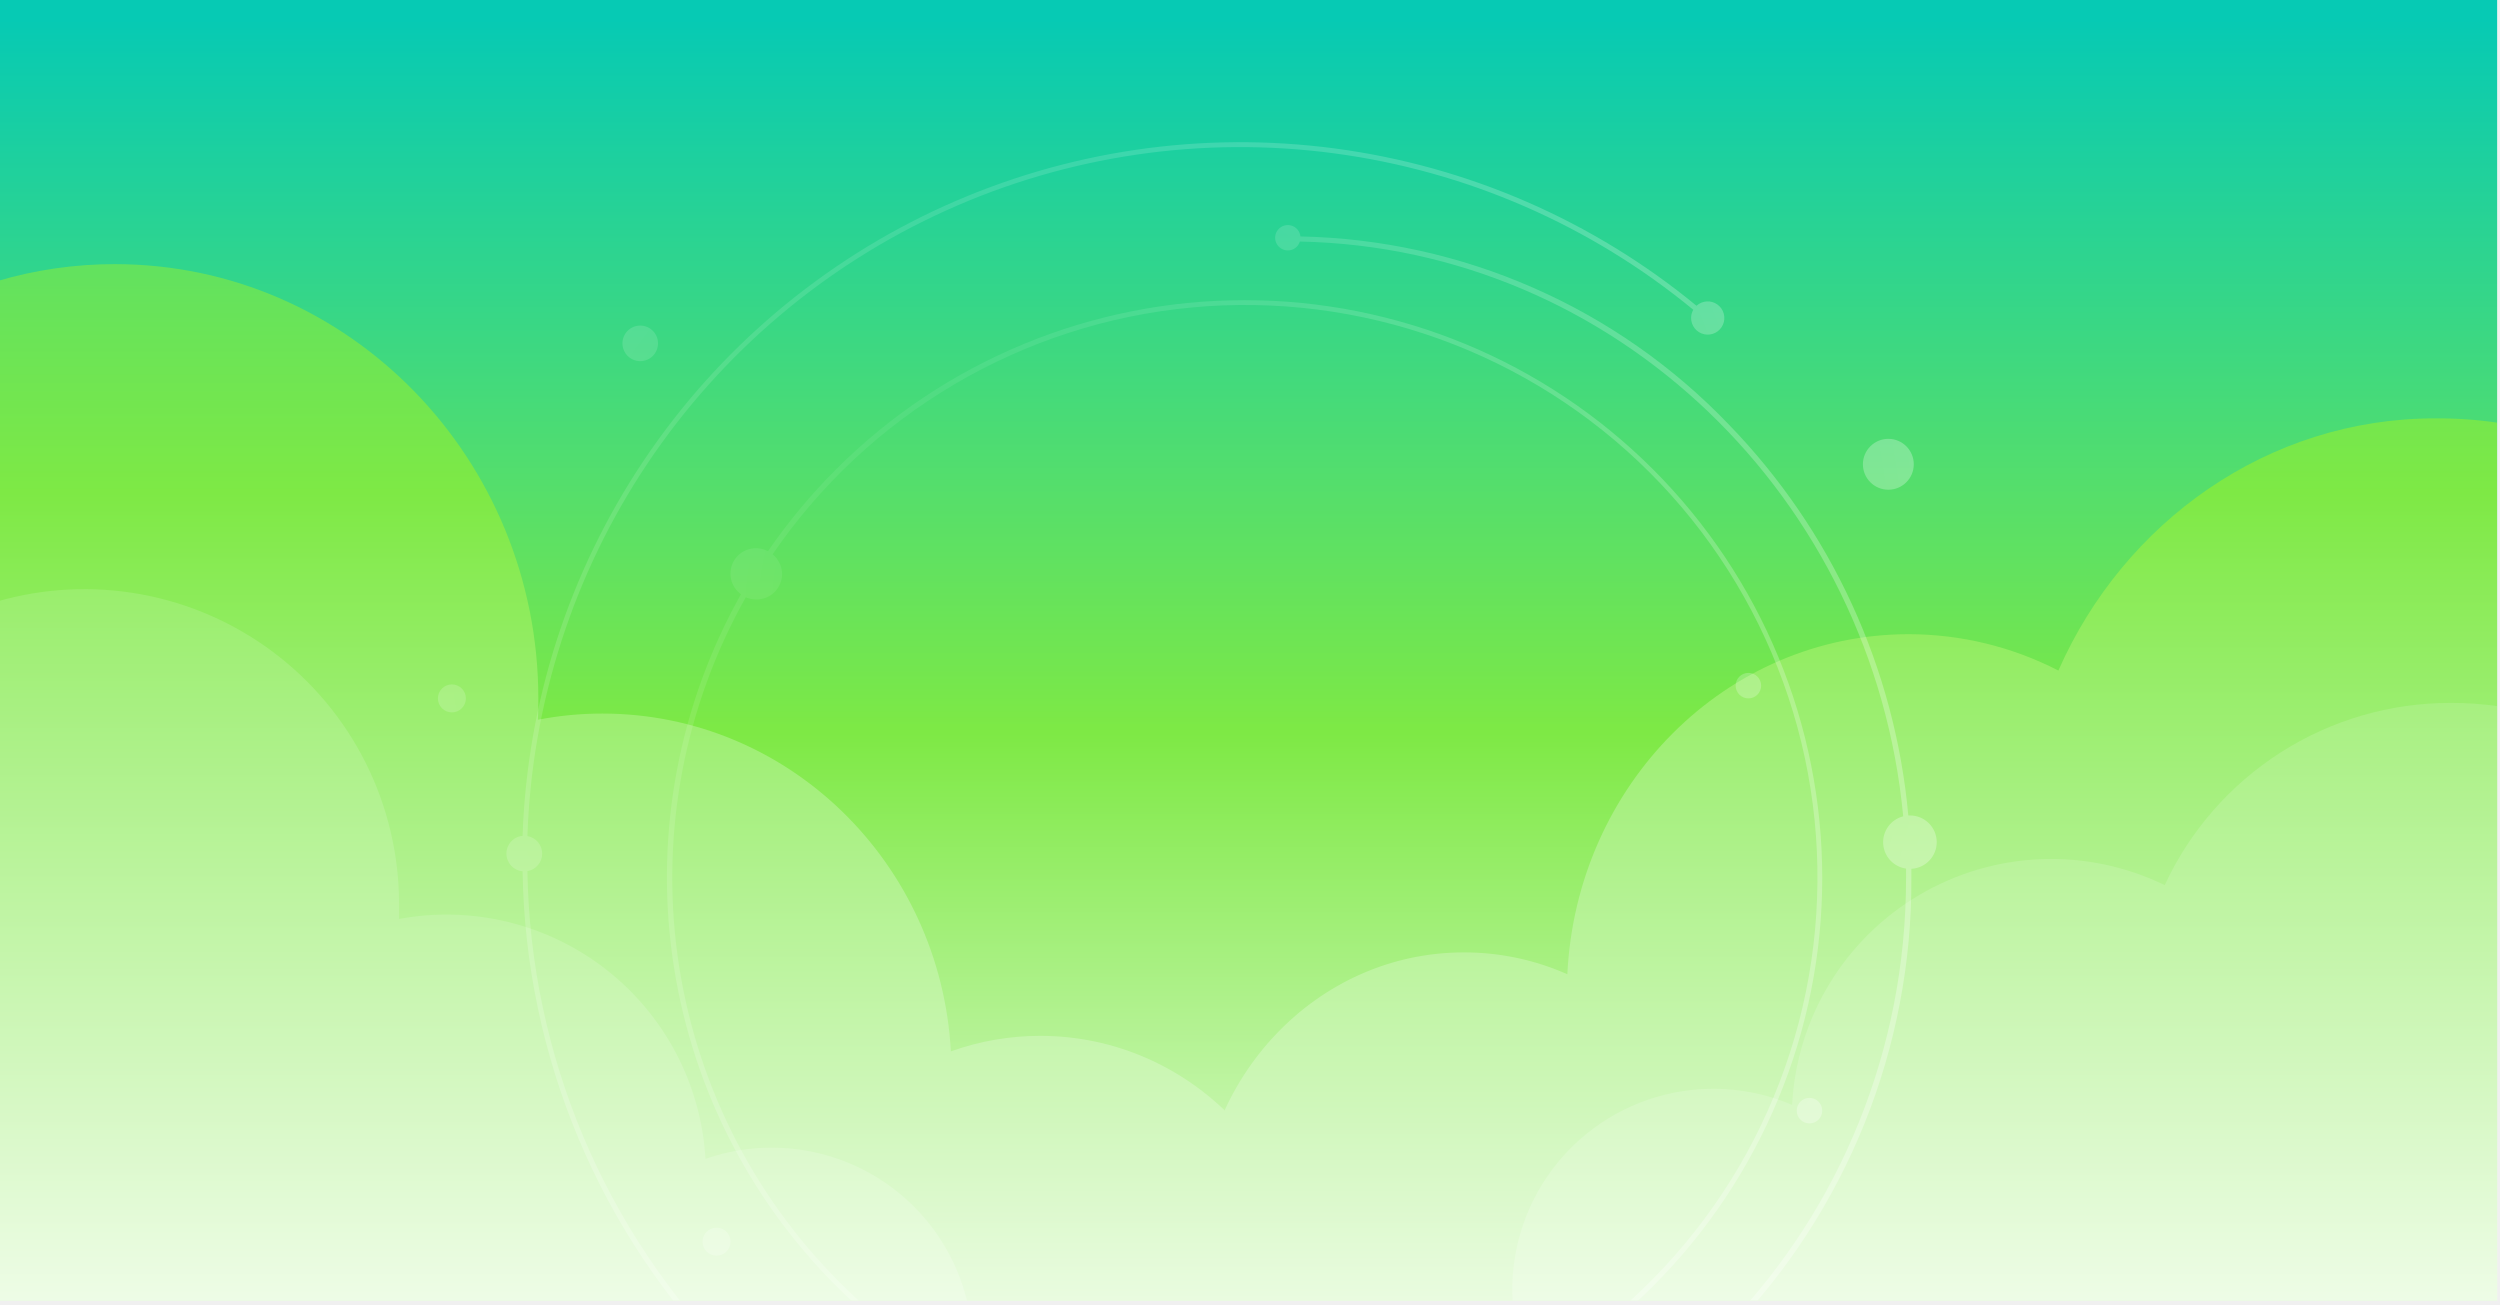
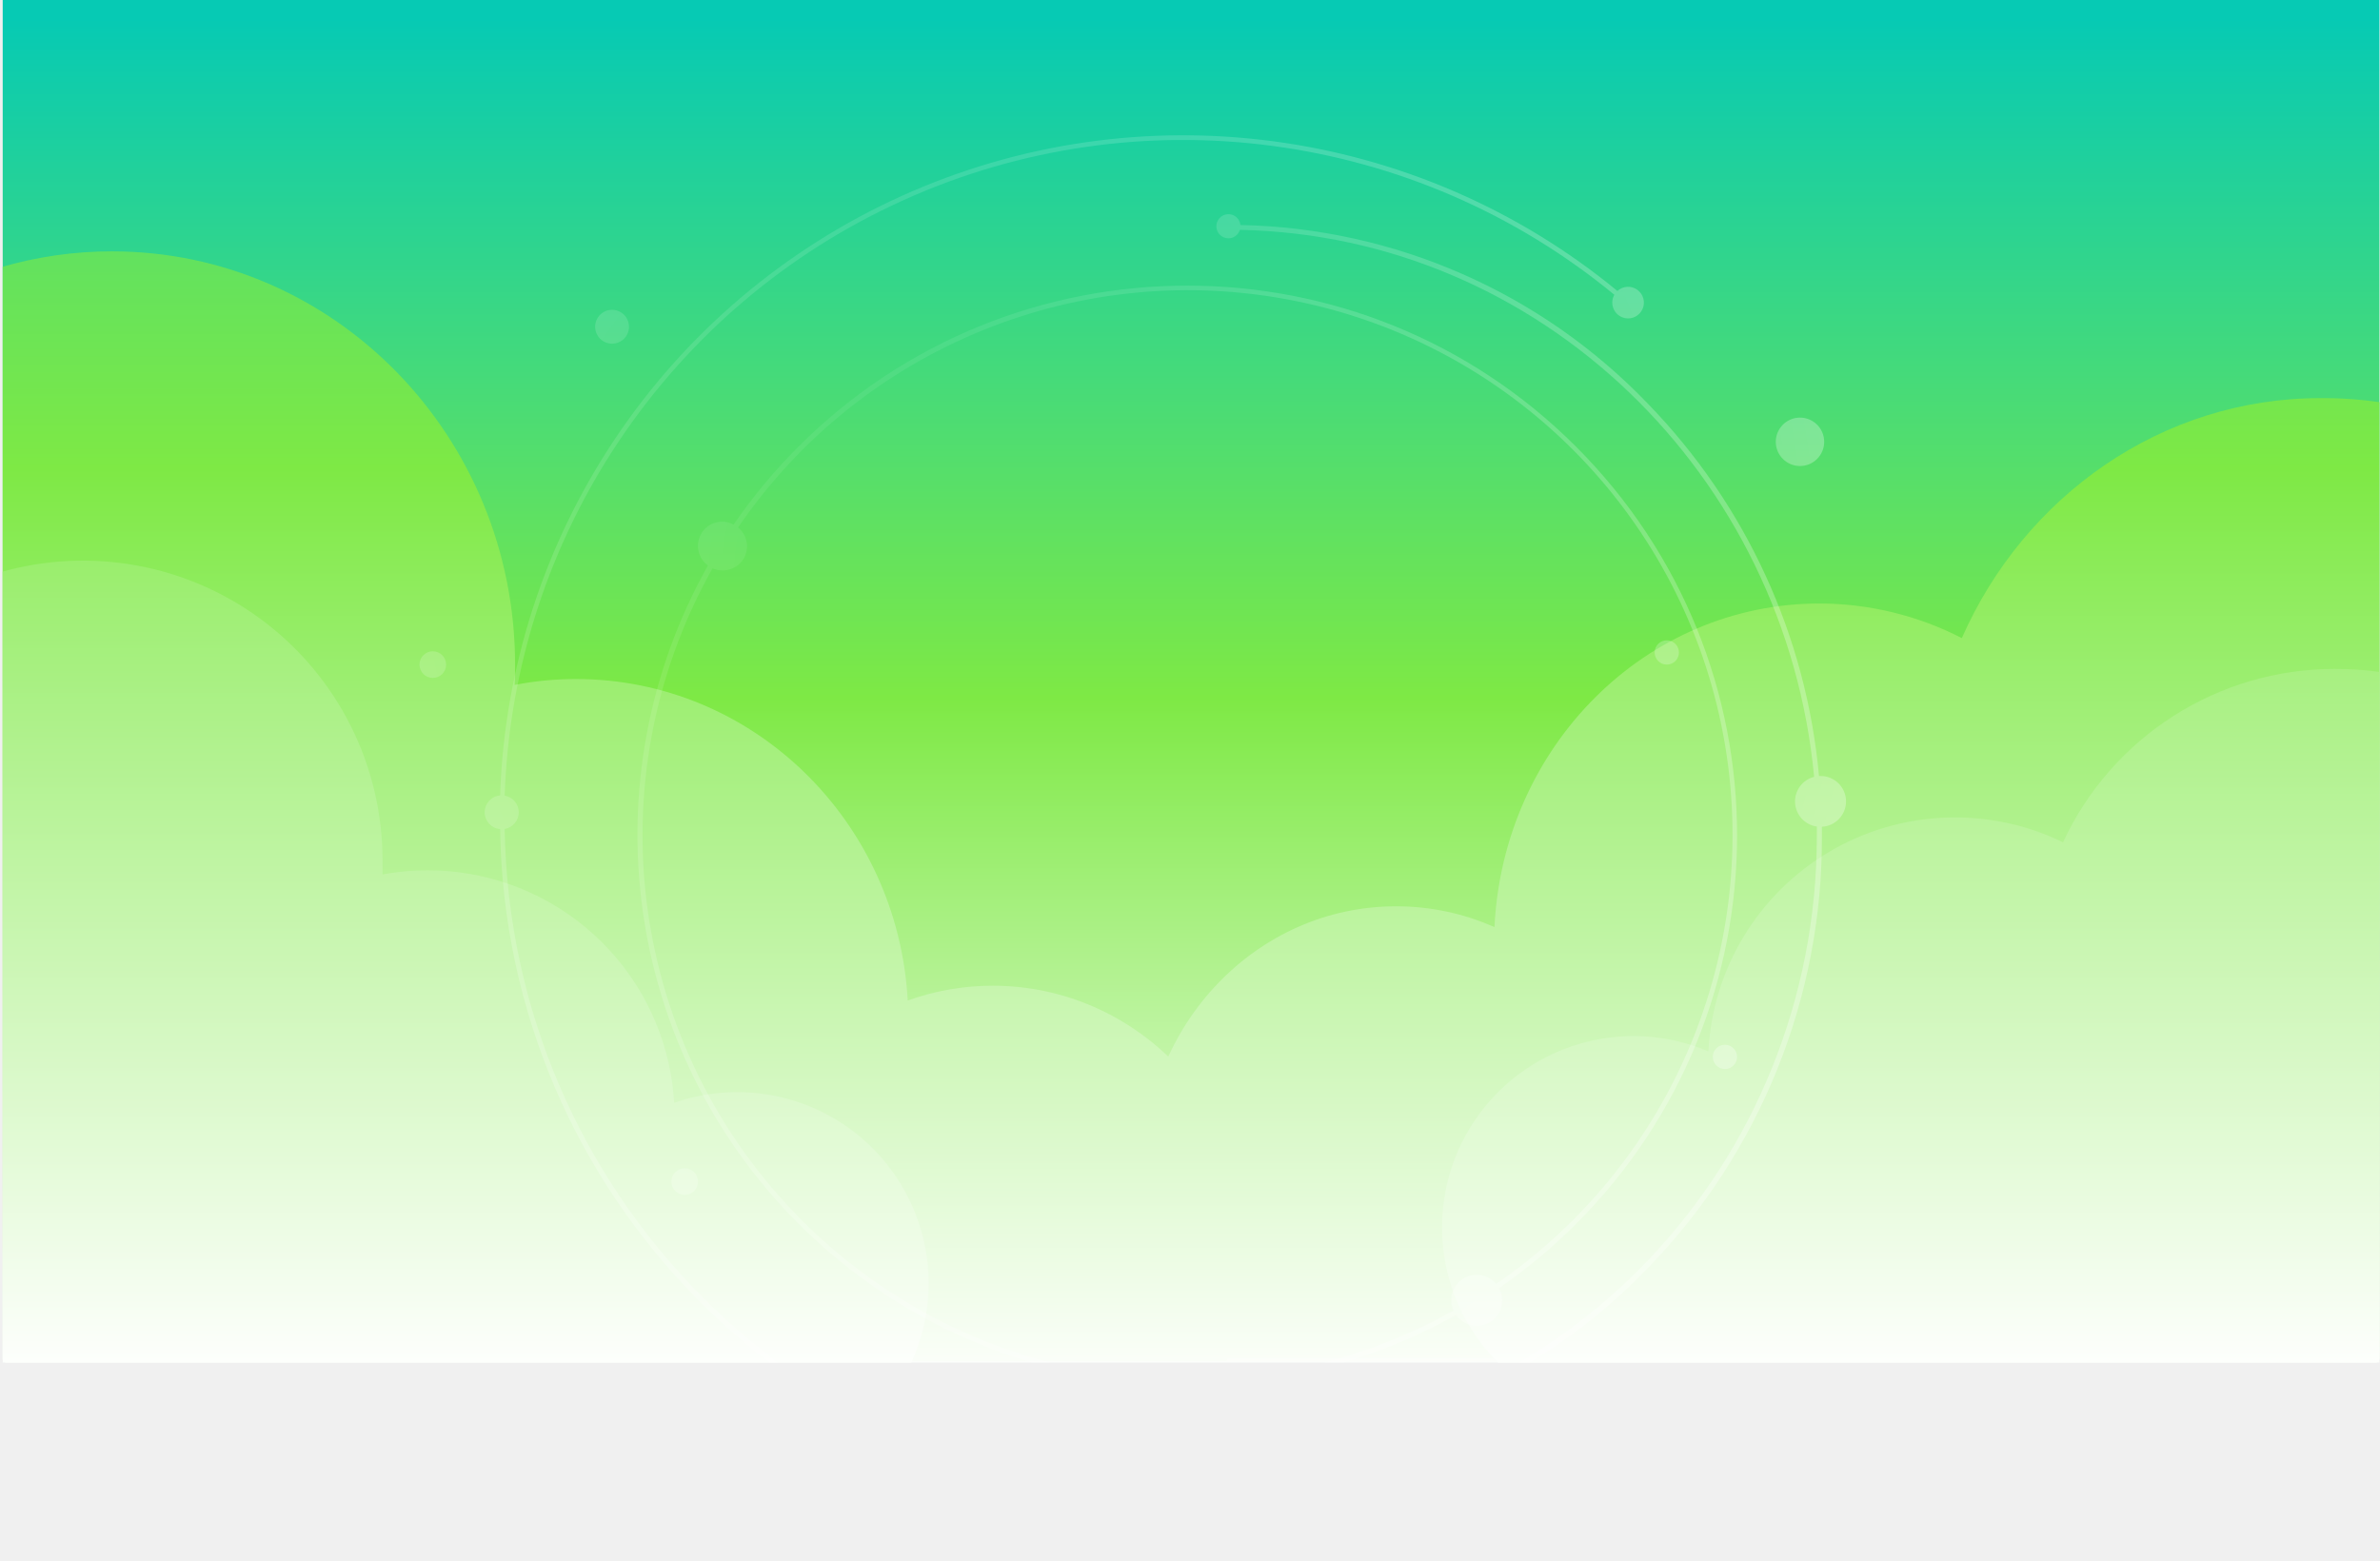
- <svg xmlns="http://www.w3.org/2000/svg" width="343" height="179" viewBox="0 0 343 179" fill="none">
-   <g clip-path="url(#clip0_1229_45)">
-     <rect width="342.61" height="178.45" fill="white" />
-     <path d="M342.61 0H0V196.45H342.61V0Z" fill="url(#paint0_linear_1229_45)" />
-     <mask id="mask0_1229_45" style="mask-type:luminance" maskUnits="userSpaceOnUse" x="0" y="0" width="343" height="197">
-       <path d="M35.68 0H306.93C316.393 0 325.468 3.759 332.16 10.45C338.851 17.142 342.61 26.217 342.61 35.68V195.93C342.61 196.068 342.555 196.2 342.458 196.298C342.36 196.395 342.228 196.45 342.09 196.45H0.52C0.452 196.45 0.384 196.437 0.321 196.41C0.258 196.384 0.201 196.346 0.152 196.298C0.104 196.249 0.066 196.192 0.04 196.129C0.013 196.066 0 195.998 0 195.93L0 35.68C0 26.217 3.759 17.142 10.45 10.45C17.142 3.759 26.217 0 35.68 0Z" fill="white" />
-     </mask>
-     <g mask="url(#mask0_1229_45)">
-       <path d="M179.85 180.23C179.865 185.748 178.695 191.204 176.42 196.23H-0.39V38.57C4.853 37.02 10.292 36.235 15.76 36.24C47.85 36.24 73.86 62.93 73.86 95.87C73.86 96.87 73.86 97.79 73.79 98.75C76.706 98.183 79.669 97.898 82.64 97.9C108.18 97.9 129.04 118.41 130.46 144.25C134.393 142.838 138.541 142.117 142.72 142.12C163.23 142.12 179.85 159.18 179.85 180.23Z" fill="url(#paint1_linear_1229_45)" />
-       <path d="M342.69 58V195.83H175.22C168.264 188.548 164.406 178.851 164.46 168.78C164.46 147.78 180.74 130.67 200.82 130.67C205.718 130.657 210.564 131.68 215.04 133.67C216.29 107.67 236.79 87.01 261.9 87.01C269.036 87.024 276.066 88.734 282.41 92C291.41 71.57 311.18 57.4 334.08 57.4C336.961 57.377 339.84 57.577 342.69 58Z" fill="url(#paint2_linear_1229_45)" />
-       <path d="M133.47 185C133.476 188.997 132.606 192.947 130.92 196.57H-0.39V82.52C6.039 80.667 12.811 80.333 19.392 81.545C25.972 82.757 32.181 85.482 37.528 89.505C42.875 93.527 47.214 98.737 50.203 104.724C53.192 110.71 54.748 117.309 54.75 124C54.75 124.7 54.75 125.39 54.75 126.08C59.715 125.157 64.821 125.3 69.726 126.502C74.632 127.703 79.226 129.935 83.202 133.049C87.179 136.163 90.447 140.087 92.79 144.562C95.133 149.036 96.496 153.958 96.79 159C100.944 157.551 105.385 157.116 109.742 157.732C114.099 158.348 118.245 159.997 121.835 162.541C125.425 165.086 128.354 168.452 130.378 172.359C132.402 176.266 133.462 180.6 133.47 185Z" fill="url(#paint3_linear_1229_45)" />
-       <path d="M342.69 96.89V196.59H215.69C211.12 192.08 208.267 186.117 207.623 179.728C206.978 173.34 208.583 166.927 212.16 161.595C215.737 156.263 221.063 152.346 227.218 150.52C233.374 148.694 239.973 149.072 245.88 151.59C246.185 145.72 247.94 140.017 250.987 134.991C254.034 129.964 258.278 125.77 263.341 122.784C268.404 119.798 274.128 118.113 280.002 117.878C285.875 117.643 291.715 118.867 297 121.44C300.463 113.97 305.991 107.647 312.932 103.217C319.873 98.787 327.936 96.436 336.17 96.44C338.351 96.428 340.531 96.578 342.69 96.89Z" fill="url(#paint4_linear_1229_45)" />
-       <path d="M226.79 64.39C211.926 49.529 191.768 41.181 170.75 41.181C149.731 41.181 129.574 49.529 114.71 64.39C111.258 67.844 108.128 71.607 105.36 75.63C104.58 75.211 103.671 75.105 102.815 75.331C101.96 75.558 101.222 76.101 100.752 76.851C100.282 77.6 100.114 78.501 100.283 79.37C100.451 80.238 100.944 81.011 101.66 81.53C93.197 96.599 89.887 114.021 92.236 131.144C94.584 148.267 102.462 164.154 114.67 176.388C126.878 188.622 142.748 196.534 159.866 198.919C176.984 201.304 194.413 198.031 209.5 189.6C210.039 190.365 210.85 190.894 211.767 191.08C212.684 191.265 213.637 191.093 214.43 190.597C215.224 190.102 215.798 189.322 216.034 188.416C216.27 187.511 216.15 186.55 215.7 185.73C219.667 182.983 223.379 179.884 226.79 176.47C234.152 169.112 239.992 160.376 243.976 150.761C247.961 141.145 250.012 130.839 250.012 120.43C250.012 110.022 247.961 99.715 243.976 90.1C239.992 80.484 234.152 71.748 226.79 64.39ZM215.28 185.11C214.797 184.532 214.148 184.116 213.421 183.921C212.693 183.725 211.923 183.759 211.216 184.017C210.508 184.275 209.897 184.745 209.467 185.363C209.036 185.981 208.807 186.717 208.81 187.47C208.807 187.981 208.916 188.486 209.13 188.95C194.192 197.318 176.927 200.574 159.967 198.221C143.007 195.869 127.281 188.037 115.184 175.919C103.088 163.801 95.284 148.06 92.961 131.096C90.639 114.132 93.925 96.874 102.32 81.95C102.762 82.14 103.239 82.239 103.72 82.24C104.448 82.261 105.165 82.052 105.768 81.644C106.372 81.236 106.832 80.648 107.084 79.964C107.336 79.281 107.367 78.535 107.172 77.833C106.978 77.13 106.568 76.507 106 76.05C112.51 66.529 121.038 58.558 130.977 52.705C140.916 46.852 152.022 43.261 163.506 42.186C174.99 41.111 186.57 42.579 197.423 46.485C208.276 50.392 218.134 56.641 226.299 64.789C234.463 72.937 240.732 82.783 244.66 93.628C248.589 104.472 250.08 116.049 249.028 127.536C247.976 139.022 244.407 150.135 238.574 160.086C232.741 170.037 224.788 178.581 215.28 185.11Z" fill="url(#paint5_radial_1229_45)" />
-       <path d="M87.84 49.55C89.188 49.55 90.28 48.458 90.28 47.11C90.28 45.762 89.188 44.67 87.84 44.67C86.492 44.67 85.4 45.762 85.4 47.11C85.4 48.458 86.492 49.55 87.84 49.55Z" fill="url(#paint6_radial_1229_45)" />
-       <path d="M62 97.74C63.06 97.74 63.92 96.881 63.92 95.82C63.92 94.76 63.06 93.9 62 93.9C60.94 93.9 60.08 94.76 60.08 95.82C60.08 96.881 60.94 97.74 62 97.74Z" fill="url(#paint7_radial_1229_45)" />
-       <path d="M98.31 172.28C99.37 172.28 100.23 171.421 100.23 170.36C100.23 169.3 99.37 168.44 98.31 168.44C97.249 168.44 96.39 169.3 96.39 170.36C96.39 171.421 97.249 172.28 98.31 172.28Z" fill="url(#paint8_radial_1229_45)" />
-       <path d="M169.88 213.82C169.325 213.821 168.79 214.025 168.376 214.394C167.961 214.762 167.696 215.269 167.63 215.82C142.401 215.136 118.411 204.738 100.661 186.797C82.912 168.855 72.773 144.755 72.36 119.52C72.927 119.423 73.442 119.128 73.813 118.688C74.184 118.248 74.388 117.691 74.388 117.115C74.388 116.539 74.184 115.982 73.813 115.542C73.442 115.102 72.927 114.807 72.36 114.71C72.974 96.455 78.688 78.737 88.853 63.562C99.018 48.386 113.229 36.36 129.877 28.845C146.524 21.33 164.944 18.626 183.049 21.039C201.154 23.453 218.222 30.887 232.32 42.5C232.123 42.84 232.019 43.227 232.02 43.62C232.017 44.144 232.195 44.652 232.523 45.06C232.851 45.469 233.31 45.751 233.822 45.861C234.334 45.971 234.868 45.901 235.335 45.663C235.802 45.425 236.172 45.034 236.384 44.555C236.596 44.076 236.637 43.539 236.5 43.034C236.363 42.528 236.056 42.086 235.63 41.78C235.205 41.474 234.688 41.325 234.165 41.355C233.642 41.386 233.146 41.596 232.76 41.95C218.56 30.267 201.374 22.79 183.146 20.367C164.918 17.944 146.375 20.67 129.617 28.238C112.858 35.806 98.551 47.913 88.316 63.19C78.08 78.466 72.325 96.302 71.7 114.68C71.093 114.735 70.529 115.015 70.119 115.465C69.708 115.914 69.481 116.501 69.481 117.11C69.481 117.719 69.708 118.306 70.119 118.756C70.529 119.205 71.093 119.485 71.7 119.54C72.082 144.975 82.288 169.277 100.182 187.357C118.076 205.437 142.27 215.895 167.7 216.54C167.781 216.963 167.981 217.354 168.277 217.667C168.572 217.98 168.95 218.203 169.367 218.31C169.784 218.416 170.223 218.402 170.633 218.268C171.042 218.135 171.405 217.888 171.679 217.556C171.953 217.224 172.127 216.821 172.181 216.394C172.235 215.966 172.166 215.533 171.982 215.143C171.799 214.754 171.509 214.424 171.145 214.194C170.782 213.963 170.36 213.84 169.93 213.84L169.88 213.82Z" fill="url(#paint9_radial_1229_45)" />
-       <path d="M265.72 115.54C265.717 114.568 265.329 113.637 264.641 112.951C263.953 112.265 263.021 111.88 262.05 111.88H261.82C259.989 91.699 251.287 72.757 237.17 58.22C229.553 50.272 220.443 43.903 210.362 39.48C200.281 35.056 189.426 32.664 178.42 32.44C178.385 32.105 178.254 31.788 178.042 31.526C177.831 31.264 177.548 31.07 177.228 30.965C176.908 30.861 176.565 30.852 176.24 30.939C175.914 31.026 175.622 31.205 175.396 31.455C175.171 31.705 175.023 32.015 174.97 32.347C174.918 32.68 174.963 33.02 175.099 33.328C175.236 33.635 175.459 33.896 175.742 34.079C176.024 34.263 176.353 34.36 176.69 34.36C177.059 34.361 177.419 34.243 177.717 34.023C178.014 33.803 178.232 33.493 178.34 33.14C221.59 34 257 68.35 261.12 112C260.299 112.209 259.576 112.697 259.074 113.38C258.573 114.063 258.324 114.899 258.37 115.745C258.416 116.591 258.754 117.395 259.327 118.02C259.899 118.644 260.671 119.051 261.51 119.17C261.51 119.61 261.51 120.06 261.51 120.51C261.51 167.85 224.76 206.51 179.1 207.85C179.012 207.288 178.715 206.78 178.268 206.427C177.822 206.074 177.259 205.903 176.691 205.947C176.124 205.991 175.594 206.247 175.208 206.665C174.822 207.083 174.607 207.631 174.607 208.2C174.607 208.769 174.822 209.317 175.208 209.735C175.594 210.152 176.124 210.409 176.691 210.453C177.259 210.497 177.822 210.326 178.268 209.973C178.715 209.62 179.012 209.112 179.1 208.55C201.095 207.927 221.962 198.673 237.19 182.79C253.364 166.106 262.357 143.747 262.24 120.51C262.24 120.07 262.24 119.64 262.24 119.2C263.178 119.151 264.062 118.745 264.709 118.064C265.357 117.383 265.718 116.479 265.72 115.54Z" fill="url(#paint10_radial_1229_45)" />
-       <path d="M248.26 154.13C249.226 154.13 250.01 153.346 250.01 152.38C250.01 151.413 249.226 150.63 248.26 150.63C247.293 150.63 246.51 151.413 246.51 152.38C246.51 153.346 247.293 154.13 248.26 154.13Z" fill="url(#paint11_radial_1229_45)" />
-       <path d="M239.88 95.82C240.846 95.82 241.63 95.037 241.63 94.07C241.63 93.104 240.846 92.32 239.88 92.32C238.913 92.32 238.13 93.104 238.13 94.07C238.13 95.037 238.913 95.82 239.88 95.82Z" fill="url(#paint12_radial_1229_45)" />
-       <path d="M259.08 67.19C261.007 67.19 262.57 65.627 262.57 63.7C262.57 61.773 261.007 60.21 259.08 60.21C257.152 60.21 255.59 61.773 255.59 63.7C255.59 65.627 257.152 67.19 259.08 67.19Z" fill="url(#paint13_radial_1229_45)" />
+ <svg xmlns="http://www.w3.org/2000/svg" xmlns:xlink="http://www.w3.org/1999/xlink" viewBox="0 0 343.08 225">
+   <defs>
+     <style>.cls-1{fill:none;}.cls-2{fill:url(#linear-gradient);}.cls-3{clip-path:url(#clip-path);}.cls-4{fill:url(#linear-gradient-2);}.cls-5{fill:url(#linear-gradient-3);}.cls-6{fill:url(#linear-gradient-4);}.cls-7{fill:url(#linear-gradient-5);}.cls-8{fill:url(#radial-gradient);}</style>
+     <linearGradient id="linear-gradient" x1="171.7" y1="198.66" x2="171.7" y2="2.55" gradientUnits="userSpaceOnUse">
+       <stop offset="0" stop-color="#fff" />
+       <stop offset="0.5" stop-color="#7ee945" />
+       <stop offset="1" stop-color="#06cab4" />
+     </linearGradient>
+     <clipPath id="clip-path" transform="translate(0.39)">
+       <path class="cls-1" d="M35.68,0H306.93a35.68,35.68,0,0,1,35.68,35.68V195.93a.52.52,0,0,1-.52.52H.52a.52.52,0,0,1-.52-.52V35.68A35.68,35.68,0,0,1,35.68,0Z" />
+     </clipPath>
+     <linearGradient id="linear-gradient-2" x1="89.73" y1="201.12" x2="89.73" y2="-65.9" xlink:href="#linear-gradient" />
+     <linearGradient id="linear-gradient-3" x1="253.57" y1="201.12" x2="253.57" y2="-65.9" xlink:href="#linear-gradient" />
+     <linearGradient id="linear-gradient-4" x1="66.54" y1="198.66" x2="66.54" y2="-101.19" xlink:href="#linear-gradient" />
+     <linearGradient id="linear-gradient-5" x1="275.12" y1="198.66" x2="275.12" y2="-101.19" xlink:href="#linear-gradient" />
+     <radialGradient id="radial-gradient" cx="137.28" cy="83.23" r="232.29" gradientUnits="userSpaceOnUse">
+       <stop offset="0" stop-color="#fff" stop-opacity="0" />
+       <stop offset="1" stop-color="#fff" stop-opacity="0.5" />
+     </radialGradient>
+   </defs>
+   <g id="Layer_2" data-name="Layer 2">
+     <g id="Layer_1-2" data-name="Layer 1">
+       <rect class="cls-2" x="0.39" width="342.61" height="196.45" />
+       <g class="cls-3">
+         <path class="cls-4" d="M179.85,180.23a38.54,38.54,0,0,1-3.43,16H-.39V38.57a56.76,56.76,0,0,1,16.15-2.33c32.09,0,58.1,26.69,58.1,59.63,0,1,0,1.92-.07,2.88a46.19,46.19,0,0,1,8.85-.85c25.54,0,46.4,20.51,47.82,46.35a36.19,36.19,0,0,1,12.26-2.13C163.23,142.12,179.85,159.18,179.85,180.23Z" transform="translate(0.39)" />
+         <path class="cls-5" d="M342.69,58V195.83H175.22a38.86,38.86,0,0,1-10.76-27.05c0-21,16.28-38.11,36.36-38.11a34.77,34.77,0,0,1,14.22,3c1.25-26,21.75-46.66,46.86-46.66A45,45,0,0,1,282.41,92c9-20.43,28.77-34.6,51.67-34.6A55.57,55.57,0,0,1,342.69,58Z" transform="translate(0.39)" />
+         <path class="cls-6" d="M133.47,185a27.32,27.32,0,0,1-2.55,11.57H-.39V82.52A43.18,43.18,0,0,1,54.75,124c0,.7,0,1.39,0,2.08A35.59,35.59,0,0,1,96.79,159a27.59,27.59,0,0,1,36.68,26Z" transform="translate(0.39)" />
+         <path class="cls-7" d="M342.69,96.89v99.7h-127a27.58,27.58,0,0,1,30.19-45A35.59,35.59,0,0,1,297,121.44a43.15,43.15,0,0,1,39.17-25A43.93,43.93,0,0,1,342.69,96.89Z" transform="translate(0.39)" />
+         <path class="cls-8" d="M226.79,64.39a79.26,79.26,0,0,0-112.08,0,80.23,80.23,0,0,0-9.35,11.24,3.49,3.49,0,0,0-3.7,5.9A79.31,79.31,0,0,0,209.5,189.6a3.66,3.66,0,0,0,6.2-3.87,80.32,80.32,0,0,0,11.09-9.26,79.23,79.23,0,0,0,0-112.08ZM215.28,185.11a3.66,3.66,0,0,0-6.47,2.36,3.48,3.48,0,0,0,.32,1.48,78.52,78.52,0,0,1-106.81-107,3.57,3.57,0,0,0,1.4.29A3.48,3.48,0,0,0,106,76.05,78.53,78.53,0,1,1,215.28,185.11Z" transform="translate(0.39)" />
+         <circle class="cls-8" cx="88.23" cy="47.11" r="2.44" />
+         <circle class="cls-8" cx="62.39" cy="95.82" r="1.92" />
+         <circle class="cls-8" cx="98.7" cy="170.36" r="1.92" />
+         <path class="cls-8" d="M169.88,213.82a2.27,2.27,0,0,0-2.25,2,97.94,97.94,0,0,1-95.27-96.3,2.44,2.44,0,0,0,0-4.81A97.82,97.82,0,0,1,232.32,42.5a2.23,2.23,0,0,0-.3,1.12,2.28,2.28,0,1,0,.74-1.67A98.52,98.52,0,0,0,71.7,114.68a2.44,2.44,0,0,0,0,4.86,98.51,98.51,0,0,0,96,97,2.27,2.27,0,1,0,2.23-2.7Z" transform="translate(0.39)" />
+         <path class="cls-8" d="M265.72,115.54a3.67,3.67,0,0,0-3.67-3.66h-.23a88.5,88.5,0,0,0-24.65-53.66,83.73,83.73,0,0,0-58.75-25.78,1.74,1.74,0,1,0-1.73,1.92,1.72,1.72,0,0,0,1.65-1.22C221.59,34,257,68.35,261.12,112a3.66,3.66,0,0,0,.39,7.17c0,.44,0,.89,0,1.34,0,47.34-36.75,86-82.41,87.34a2.26,2.26,0,1,0,0,.7,83.76,83.76,0,0,0,58.09-25.76,88.83,88.83,0,0,0,25.05-62.28c0-.44,0-.87,0-1.31A3.67,3.67,0,0,0,265.72,115.54Z" transform="translate(0.39)" />
+         <circle class="cls-8" cx="248.65" cy="152.38" r="1.75" />
+         <circle class="cls-8" cx="141.12" cy="223.25" r="1.75" />
+         <circle class="cls-8" cx="240.27" cy="94.07" r="1.75" />
+         <circle class="cls-8" cx="259.47" cy="63.7" r="3.49" />
+       </g>
    </g>
  </g>
-   <defs>
-     <linearGradient id="paint0_linear_1229_45" x1="171.31" y1="198.66" x2="171.31" y2="2.55" gradientUnits="userSpaceOnUse">
-       <stop stop-color="white" />
-       <stop offset="0.5" stop-color="#7EE945" />
-       <stop offset="1" stop-color="#06CAB4" />
-     </linearGradient>
-     <linearGradient id="paint1_linear_1229_45" x1="89.73" y1="201.12" x2="89.73" y2="-65.9" gradientUnits="userSpaceOnUse">
-       <stop stop-color="white" />
-       <stop offset="0.5" stop-color="#7EE945" />
-       <stop offset="1" stop-color="#06CAB4" />
-     </linearGradient>
-     <linearGradient id="paint2_linear_1229_45" x1="253.57" y1="201.12" x2="253.57" y2="-65.9" gradientUnits="userSpaceOnUse">
-       <stop stop-color="white" />
-       <stop offset="0.5" stop-color="#7EE945" />
-       <stop offset="1" stop-color="#06CAB4" />
-     </linearGradient>
-     <linearGradient id="paint3_linear_1229_45" x1="66.54" y1="198.66" x2="66.54" y2="-101.19" gradientUnits="userSpaceOnUse">
-       <stop stop-color="white" />
-       <stop offset="0.5" stop-color="#7EE945" />
-       <stop offset="1" stop-color="#06CAB4" />
-     </linearGradient>
-     <linearGradient id="paint4_linear_1229_45" x1="275.12" y1="198.66" x2="275.12" y2="-101.19" gradientUnits="userSpaceOnUse">
-       <stop stop-color="white" />
-       <stop offset="0.5" stop-color="#7EE945" />
-       <stop offset="1" stop-color="#06CAB4" />
-     </linearGradient>
-     <radialGradient id="paint5_radial_1229_45" cx="0" cy="0" r="1" gradientUnits="userSpaceOnUse" gradientTransform="translate(137.28 83.2301) scale(232.29 232.29)">
-       <stop stop-color="white" stop-opacity="0" />
-       <stop offset="1" stop-color="white" stop-opacity="0.5" />
-     </radialGradient>
-     <radialGradient id="paint6_radial_1229_45" cx="0" cy="0" r="1" gradientUnits="userSpaceOnUse" gradientTransform="translate(136.89 83.2299) scale(232.29 232.29)">
-       <stop stop-color="white" stop-opacity="0" />
-       <stop offset="1" stop-color="white" stop-opacity="0.5" />
-     </radialGradient>
-     <radialGradient id="paint7_radial_1229_45" cx="0" cy="0" r="1" gradientUnits="userSpaceOnUse" gradientTransform="translate(136.89 83.2304) scale(232.29)">
-       <stop stop-color="white" stop-opacity="0" />
-       <stop offset="1" stop-color="white" stop-opacity="0.5" />
-     </radialGradient>
-     <radialGradient id="paint8_radial_1229_45" cx="0" cy="0" r="1" gradientUnits="userSpaceOnUse" gradientTransform="translate(136.89 83.2305) scale(232.29 232.29)">
-       <stop stop-color="white" stop-opacity="0" />
-       <stop offset="1" stop-color="white" stop-opacity="0.5" />
-     </radialGradient>
-     <radialGradient id="paint9_radial_1229_45" cx="0" cy="0" r="1" gradientUnits="userSpaceOnUse" gradientTransform="translate(137.28 83.2301) scale(232.29 232.29)">
-       <stop stop-color="white" stop-opacity="0" />
-       <stop offset="1" stop-color="white" stop-opacity="0.5" />
-     </radialGradient>
-     <radialGradient id="paint10_radial_1229_45" cx="0" cy="0" r="1" gradientUnits="userSpaceOnUse" gradientTransform="translate(137.28 83.2299) scale(232.29 232.29)">
-       <stop stop-color="white" stop-opacity="0" />
-       <stop offset="1" stop-color="white" stop-opacity="0.5" />
-     </radialGradient>
-     <radialGradient id="paint11_radial_1229_45" cx="0" cy="0" r="1" gradientUnits="userSpaceOnUse" gradientTransform="translate(136.89 83.2299) scale(232.29)">
-       <stop stop-color="white" stop-opacity="0" />
-       <stop offset="1" stop-color="white" stop-opacity="0.5" />
-     </radialGradient>
-     <radialGradient id="paint12_radial_1229_45" cx="0" cy="0" r="1" gradientUnits="userSpaceOnUse" gradientTransform="translate(136.89 83.2303) scale(232.29)">
-       <stop stop-color="white" stop-opacity="0" />
-       <stop offset="1" stop-color="white" stop-opacity="0.5" />
-     </radialGradient>
-     <radialGradient id="paint13_radial_1229_45" cx="0" cy="0" r="1" gradientUnits="userSpaceOnUse" gradientTransform="translate(136.89 83.23) scale(232.29 232.29)">
-       <stop stop-color="white" stop-opacity="0" />
-       <stop offset="1" stop-color="white" stop-opacity="0.5" />
-     </radialGradient>
-     <clipPath id="clip0_1229_45">
-       <rect width="342.61" height="178.45" fill="white" />
-     </clipPath>
-   </defs>
</svg>
